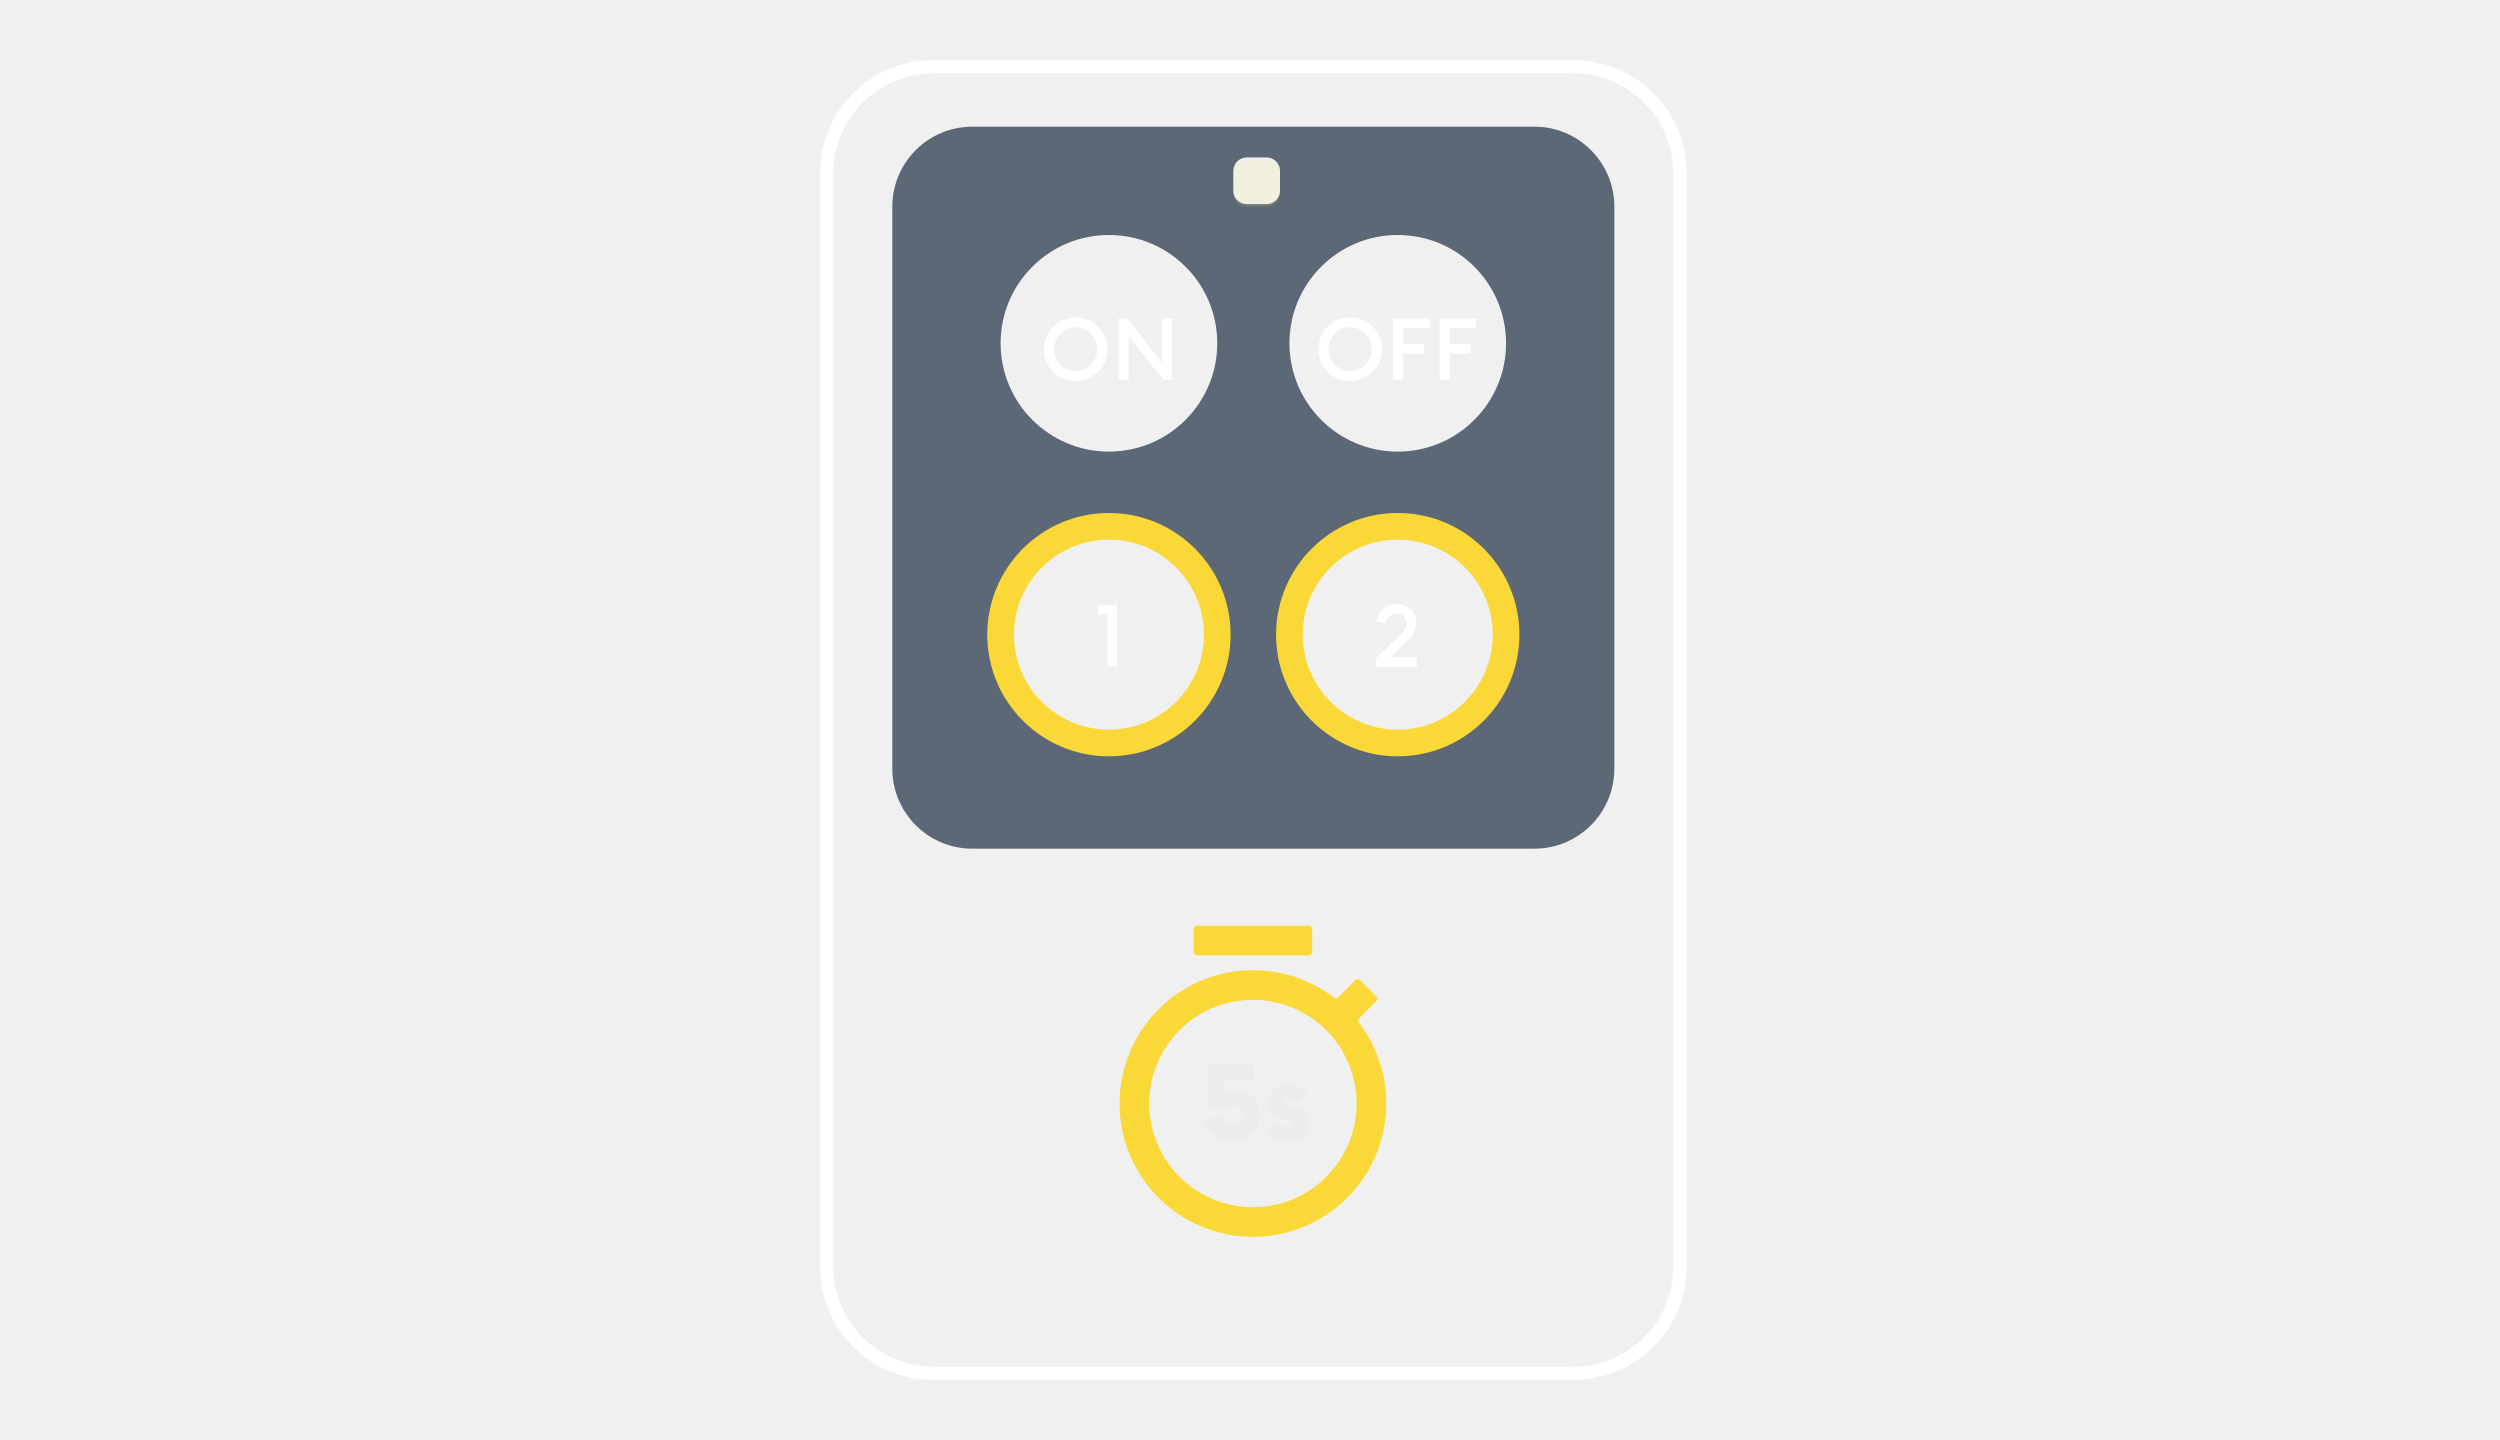
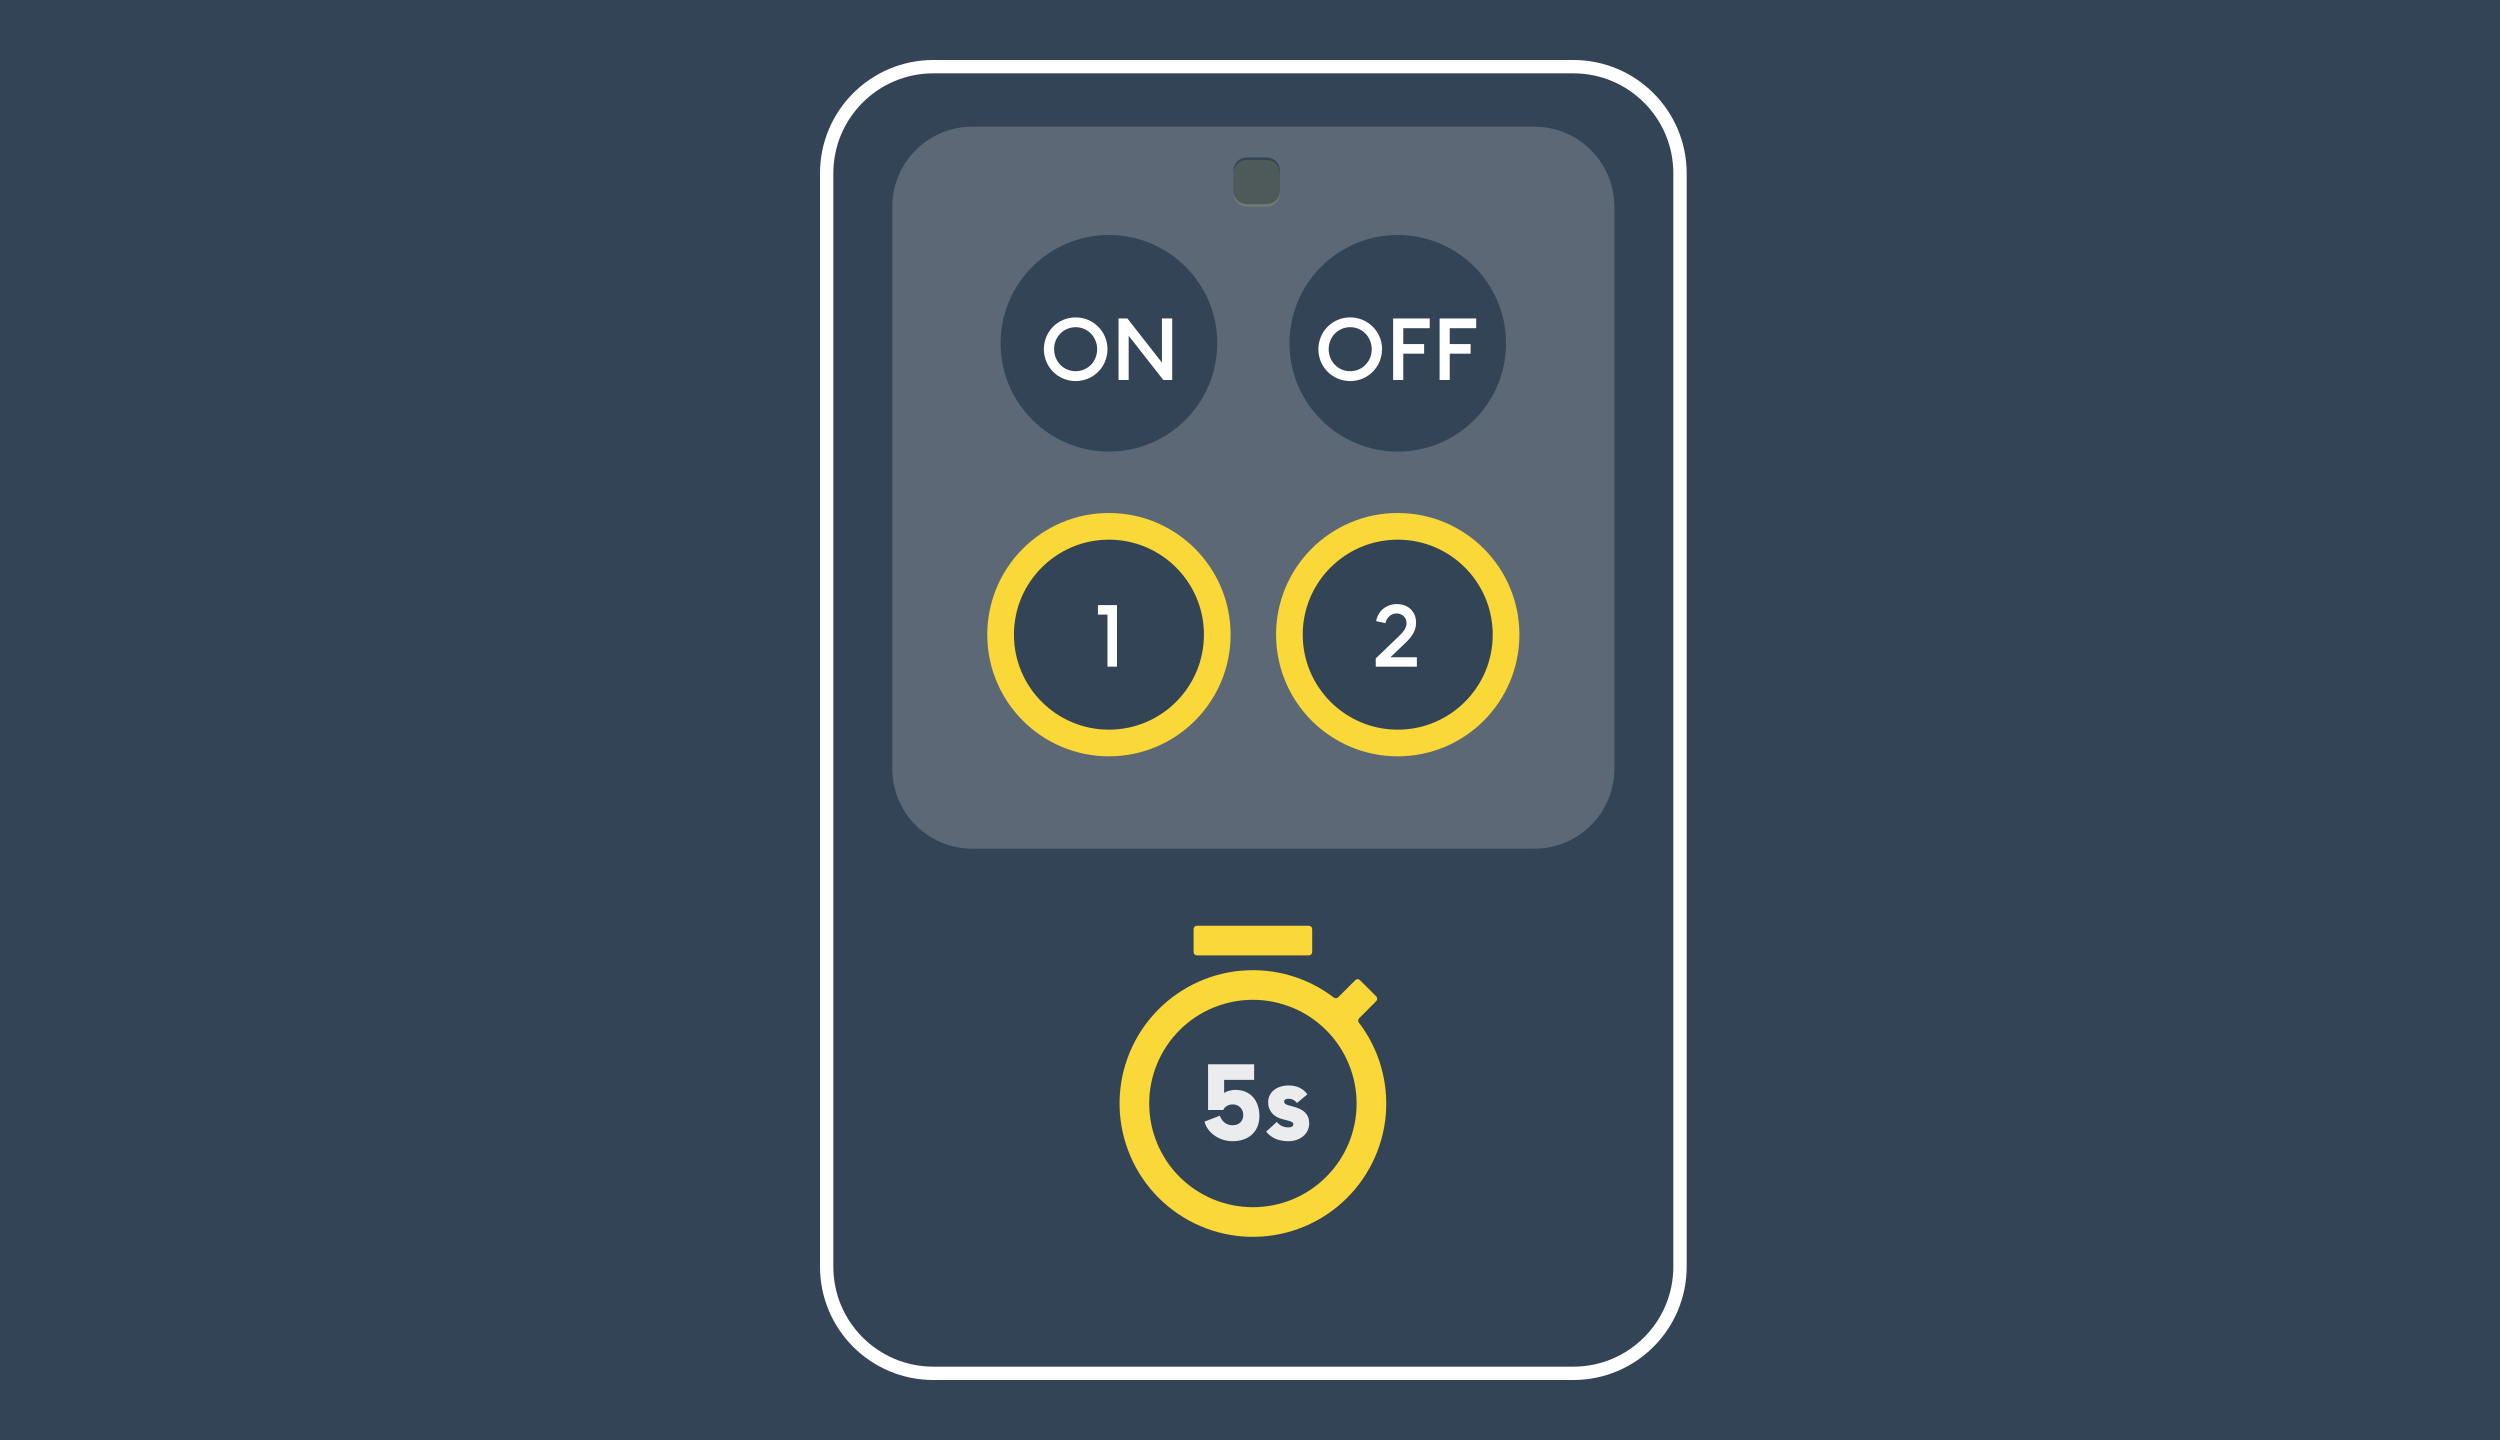
<svg xmlns="http://www.w3.org/2000/svg" viewBox="0 0 375.0 216.0" role="img" aria-label="Illustration officielle Delta Dore">
+   <rect width="100%" height="100%" fill="#344457" />
  <path d="M230.15 19c6.63 0 12 5.37 12 12v84.3c0 6.64-5.37 12-12 12h-84.3c-6.63 0-12-5.36-12-12V31c0-6.63 5.37-12 12-12h84.3Zm-63.81 59.57c-8.97 0-16.25 7.27-16.25 16.24 0 8.98 7.28 16.25 16.25 16.25 8.97 0 16.25-7.27 16.25-16.25 0-8.97-7.28-16.24-16.25-16.24Zm43.32 0c-8.97 0-16.24 7.27-16.24 16.24 0 8.98 7.27 16.25 16.24 16.25 8.97 0 16.25-7.27 16.25-16.25 0-8.97-7.28-16.24-16.25-16.24Zm-43.32-43.32c-8.97 0-16.25 7.27-16.25 16.24 0 8.97 7.28 16.25 16.25 16.25 8.97 0 16.25-7.28 16.25-16.25 0-8.97-7.28-16.24-16.25-16.24Zm43.32 0c-8.97 0-16.24 7.27-16.24 16.24 0 8.97 7.27 16.25 16.24 16.25 8.97 0 16.25-7.28 16.25-16.25 0-8.97-7.28-16.24-16.25-16.24ZM187 23.62c-1.1 0-2 0.9-2 2v3c0 1.1 0.9 2 2 2h3c1.1 0 2-0.9 2-2v-3c0-1.1-0.9-2-2-2h-3Z" fill="#5d6876" stroke="none" />
  <path d="M185 26c0-1.1 0.9-2 2-2h3c1.1 0 2 0.9 2 2v3c0 1.1-0.9 2-2 2h-3c-1.1 0-2-0.9-2-2z" fill="#fff37021" stroke="none" />
  <path d="M236 10h-96c-8.84 0-16 7.16-16 16v164c0 8.84 7.16 16 16 16h96c8.84 0 16-7.16 16-16V26c0-8.84-7.16-16-16-16Z" fill="none" stroke="#ffffff" stroke-width="2.0" />
  <path d="M166.34 78.95a16.25 16.25 0 1 0 0 32.5 16.25 16.25 0 1 0 0-32.5z" fill="none" stroke="#f9d837" stroke-width="4.0" />
  <path d="M209.66 78.95a16.25 16.25 0 1 0 0 32.5 16.25 16.25 0 1 0 0-32.5z" fill="none" stroke="#f9d837" stroke-width="4.0" />
  <path d="M166.12 52.38c0 2.67-2.13 4.78-4.77 4.78-2.65 0-4.77-2.11-4.77-4.77 0-2.67 2.12-4.78 4.77-4.78 2.64 0 4.77 2.11 4.77 4.77Zm-8 0c0 1.84 1.4 3.3 3.23 3.3 1.82 0 3.22-1.46 3.22-3.3 0-1.83-1.4-3.3-3.22-3.3-1.83 0-3.24 1.47-3.24 3.3ZM175.83 57h-1.33l-5.2-6.64V57h-1.52v-9.23h1.33l5.18 6.62v-6.62h1.54V57Z" fill="#ffffff" stroke="none" />
  <path d="M166.12 100v-7.81h-1.43v-1.42h2.86V100h-1.43Z" fill="#ffffff" stroke="none" />
  <path d="M207.3 52.38c0 2.67-2.13 4.78-4.77 4.78-2.65 0-4.77-2.11-4.77-4.77 0-2.67 2.12-4.78 4.77-4.78 2.64 0 4.78 2.11 4.78 4.77Zm-8 0c0 1.84 1.4 3.3 3.23 3.3 1.82 0 3.23-1.46 3.23-3.3 0-1.83-1.4-3.3-3.23-3.3s-3.23 1.47-3.23 3.3Zm9.67 4.62v-9.23h5.49v1.46h-3.97v2.38h3.13v1.44h-3.13V57h-1.52Zm6.97 0v-9.23h5.49v1.46h-3.97v2.38h3.13v1.44h-3.13V57h-1.52Z" fill="#ffffff" stroke="none" />
  <path d="M206.36 100v-1.23l3.6-3.46c0.52-0.52 1.02-1.1 1.02-1.85 0-0.8-0.61-1.44-1.5-1.44-0.83 0-1.5 0.64-1.66 1.45l-1.4-0.3c0.28-1.54 1.53-2.56 3.13-2.56 1.6 0 2.86 1.06 2.86 2.79 0 1.22-0.63 2.1-1.55 2.99l-2.3 2.2h3.97V100h-6.17Z" fill="#ffffff" stroke="none" />
  <path d="M186.27 145.6c4.94-0.42 9.86 1.02 13.8 4.03 0.2 0.15 0.48 0.13 0.66-0.04l2.56-2.56c0.2-0.2 0.52-0.2 0.71 0l2.44 2.43c0.2 0.2 0.19 0.51 0 0.7l-2.56 2.57c-0.18 0.18-0.2 0.46-0.04 0.67 3 3.93 4.44 8.85 4.03 13.8-0.43 5.09-2.8 9.83-6.6 13.23-3.81 3.41-8.78 5.23-13.9 5.09-5.1-0.14-9.96-2.24-13.58-5.85-3.61-3.61-5.7-8.48-5.85-13.59-0.14-5.1 1.68-10.08 5.09-13.89 3.4-3.8 8.14-6.17 13.24-6.6Zm1.66 4.37c-4.12 0-8.08 1.64-11 4.56-2.91 2.92-4.55 6.87-4.55 11 0 4.12 1.64 8.08 4.55 11 2.92 2.91 6.88 4.55 11 4.55 2.04 0 4.07-0.4 5.96-1.18 1.88-0.78 3.6-1.93 5.04-3.37 1.45-1.45 2.6-3.16 3.38-5.05 0.78-1.89 1.18-3.9 1.18-5.95 0-2.04-0.4-4.07-1.19-5.96-0.78-1.88-1.92-3.6-3.37-5.04-1.44-1.44-3.16-2.6-5.04-3.37-1.9-0.78-3.91-1.19-5.96-1.19Zm8.4-11.1c0.27 0 0.5 0.22 0.5 0.5v3.44c0 0.27-0.23 0.5-0.5 0.5h-16.79c-0.27 0-0.5-0.23-0.5-0.5v-3.45c0-0.28 0.23-0.5 0.5-0.5h16.78Z" fill="#f9d837" stroke="none" />
  <path d="M184.88 171.18c-1.88 0-3.73-1.16-4.21-2.93l2.3-0.9c0.3 0.83 0.96 1.44 1.9 1.44 1.08 0 1.62-0.69 1.62-1.57 0-0.84-0.65-1.56-1.56-1.56-0.66 0-1.24 0.33-1.44 0.84h-2.28v-6.86h6.91v2.34h-4.5v1.95c0.46-0.29 1.13-0.45 1.69-0.45 2.27 0 3.6 1.62 3.6 3.92 0 2.35-1.59 3.78-4.03 3.78Zm8.38 0c-1.4 0-2.6-0.47-3.33-1.44l1.6-1.46c0.37 0.53 1 0.83 1.73 0.83 0.37 0 0.74-0.13 0.74-0.45 0-0.27-0.15-0.41-0.98-0.62l-0.53-0.13c-1.52-0.37-2.3-1.34-2.27-2.62 0.03-1.49 1.33-2.47 3.07-2.47 1.23 0 2.18 0.45 2.82 1.33l-1.57 1.3c-0.37-0.47-0.8-0.64-1.26-0.64-0.3 0-0.66 0.11-0.66 0.41 0 0.18 0.06 0.42 0.67 0.58l0.74 0.2c1.45 0.38 2.35 1.08 2.35 2.52 0 1.55-1.36 2.66-3.12 2.66Z" fill="#eaeced" stroke="none" />
</svg>
